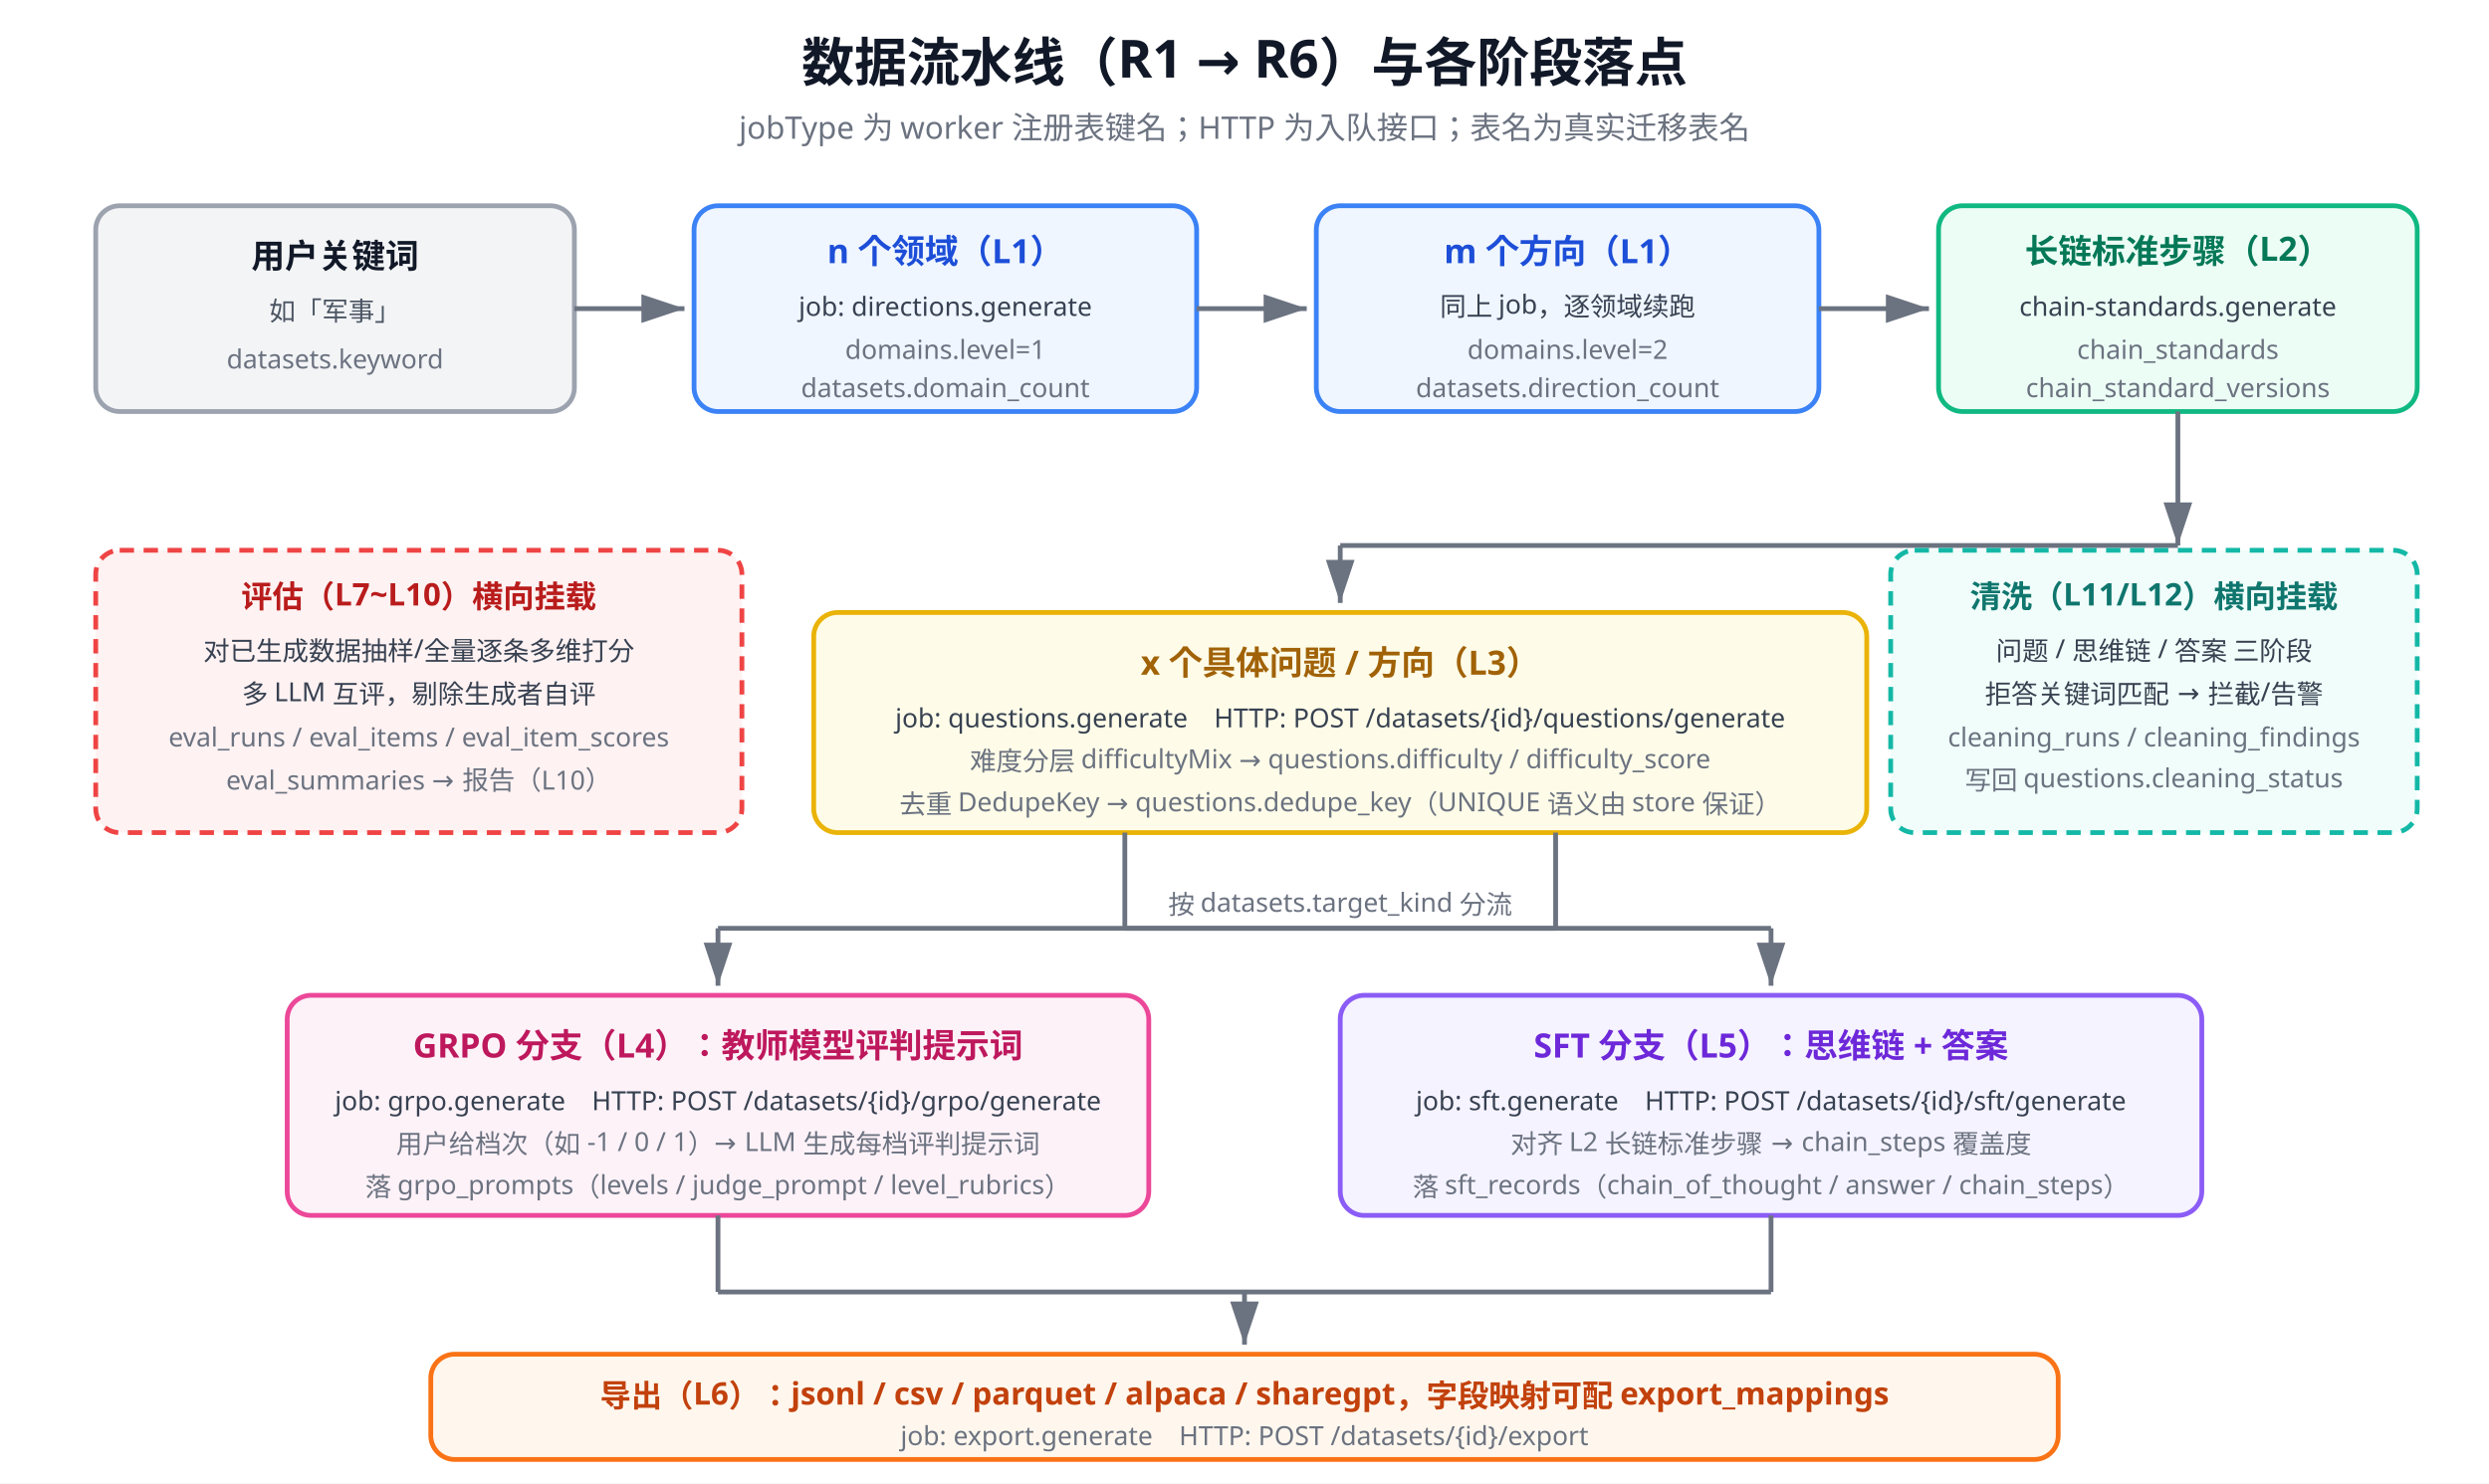
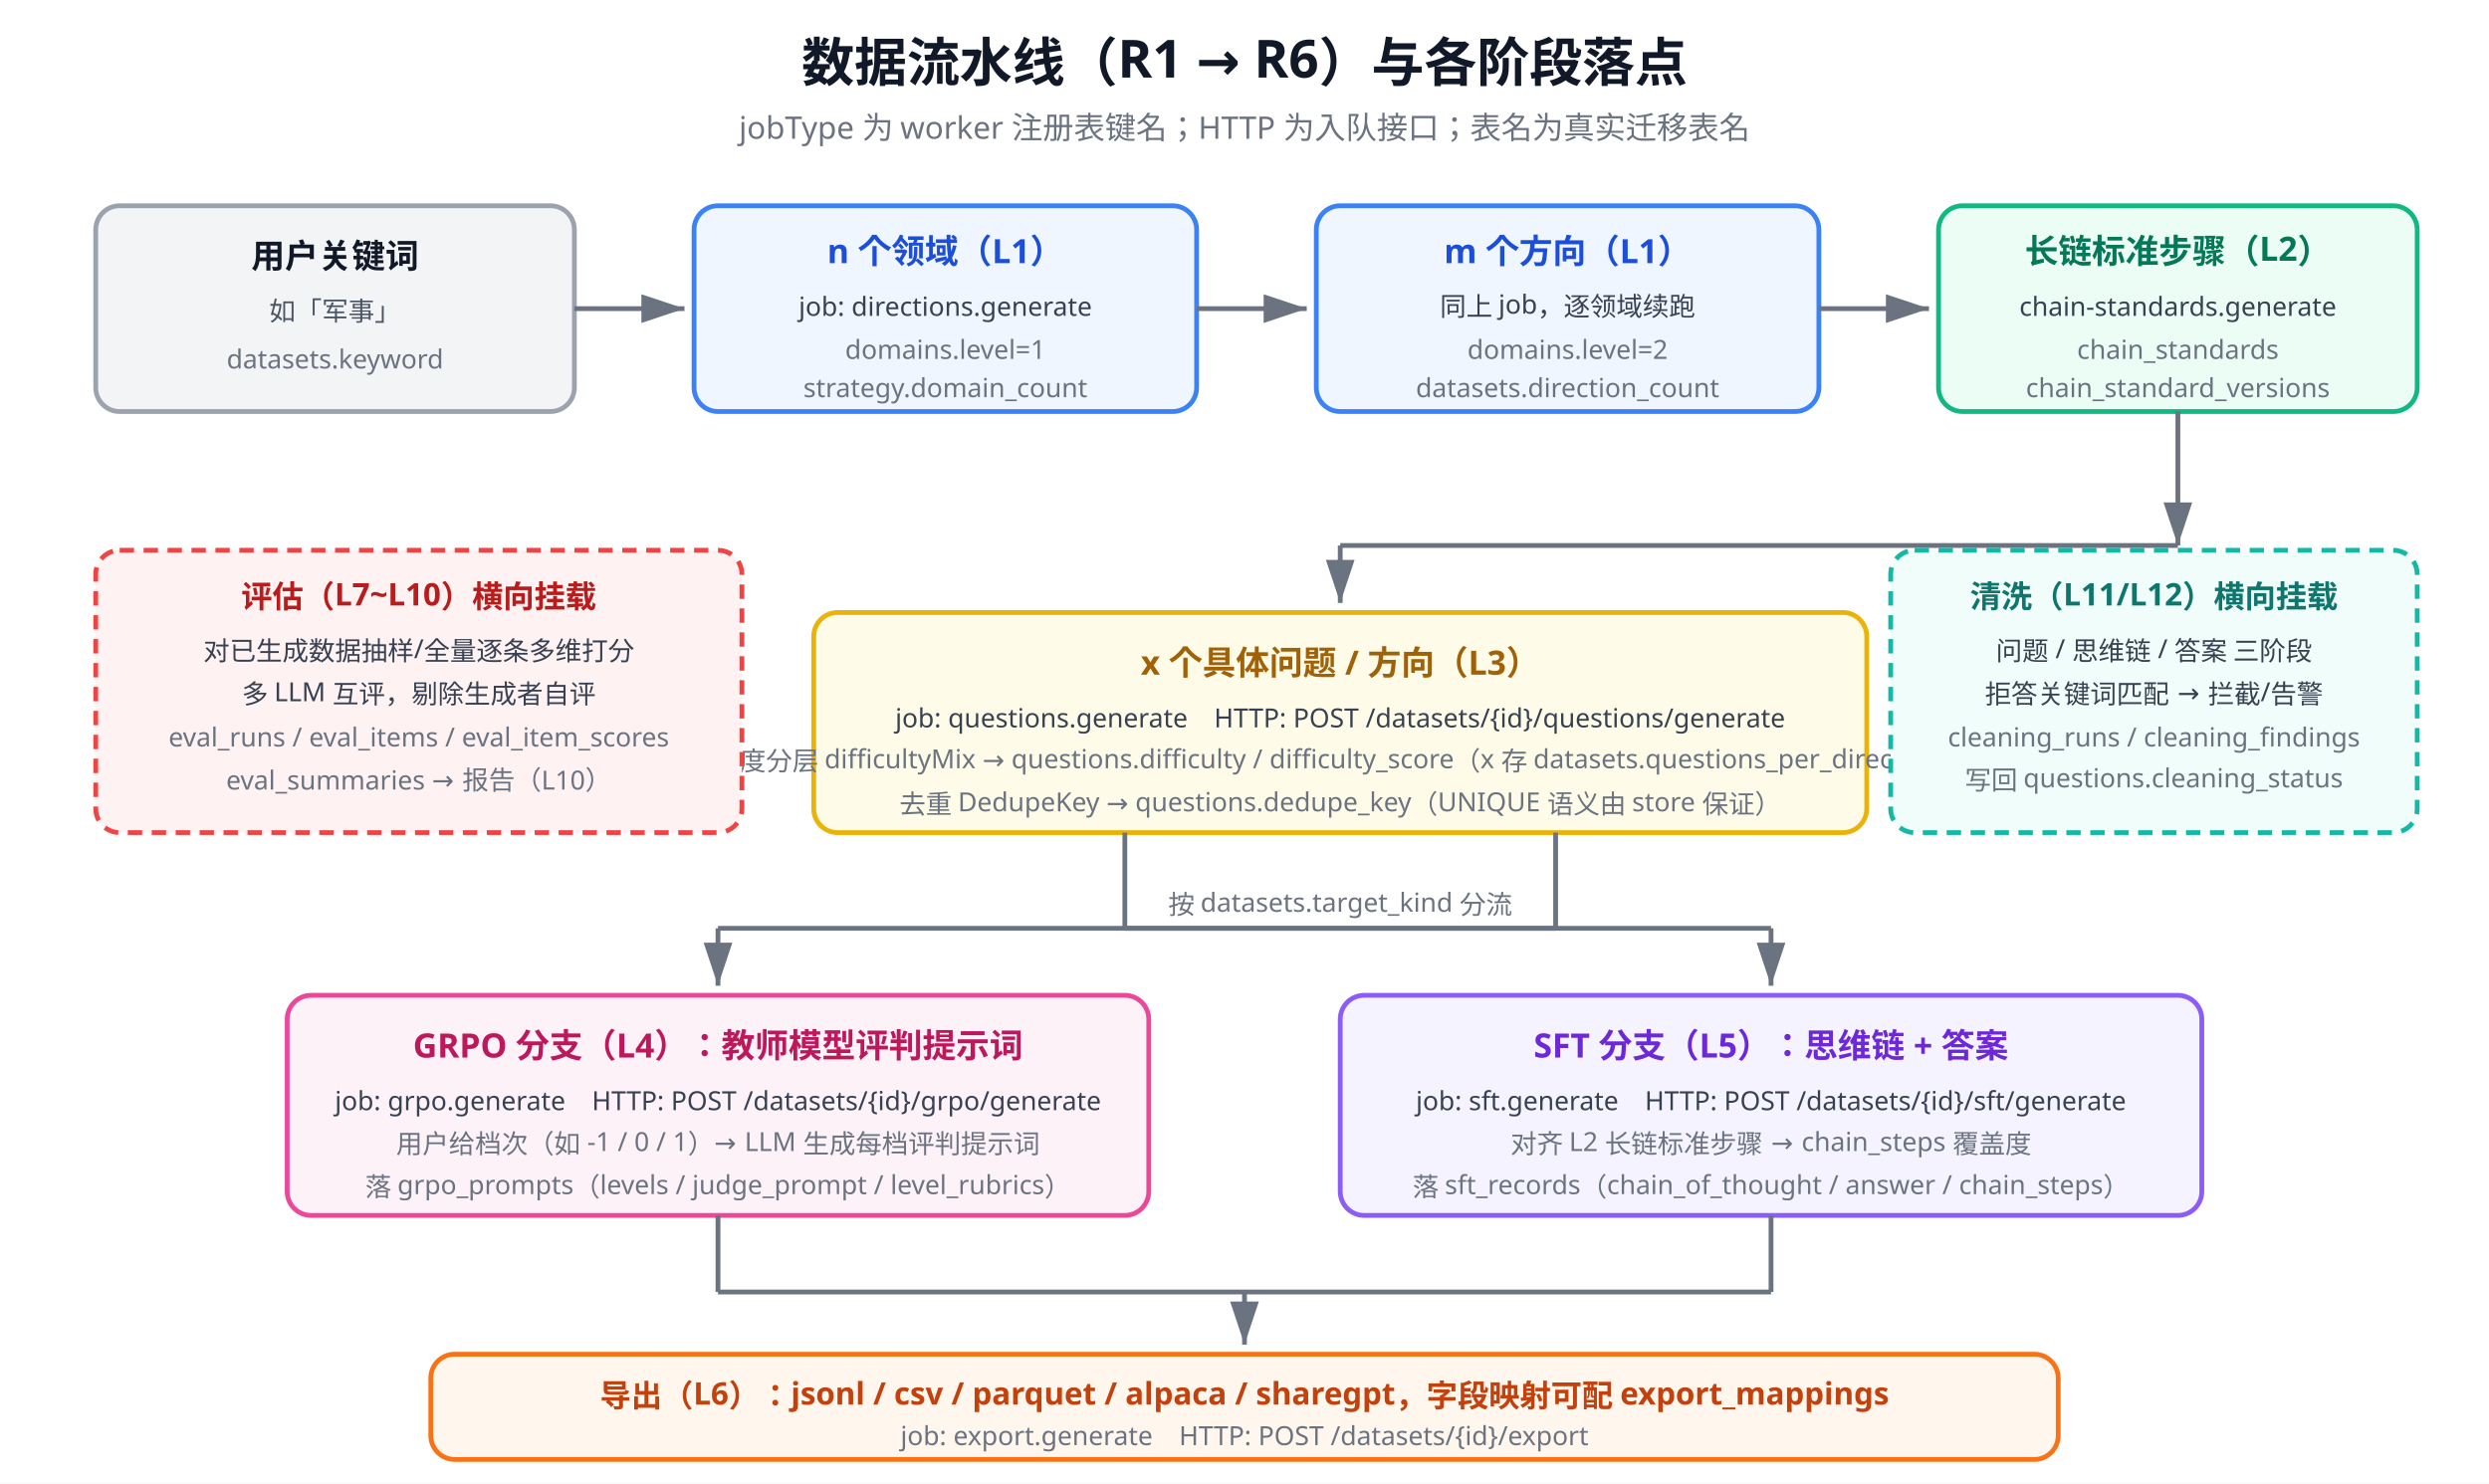
<svg xmlns="http://www.w3.org/2000/svg" viewBox="0 0 1040 620" width="1040" height="620" font-family="Segoe UI, PingFang SC, Microsoft YaHei, sans-serif">
  <rect x="0" y="0" width="1040" height="620" fill="#ffffff" />
  <text x="520" y="34" text-anchor="middle" font-size="22" font-weight="bold" fill="#111827">数据流水线（R1 → R6）与各阶段落点</text>
  <text x="520" y="58" text-anchor="middle" font-size="13" fill="#6b7280">jobType 为 worker 注册表键名；HTTP 为入队接口；表名为真实迁移表名</text>
  <defs>
    <marker id="arrow" markerWidth="10" markerHeight="10" refX="9" refY="3" orient="auto">
      <path d="M0,0 L0,6 L9,3 z" fill="#6b7280" />
    </marker>
  </defs>
  <rect x="40" y="86" width="200" height="86" rx="10" fill="#f3f4f6" stroke="#9ca3af" stroke-width="2" />
  <text x="140" y="112" text-anchor="middle" font-size="14" font-weight="bold" fill="#111827">用户关键词</text>
  <text x="140" y="134" text-anchor="middle" font-size="11" fill="#4b5563">如「军事」</text>
  <text x="140" y="154" text-anchor="middle" font-size="11" fill="#6b7280">datasets.keyword</text>
  <line x1="240" y1="129" x2="286" y2="129" stroke="#6b7280" stroke-width="2" marker-end="url(#arrow)" />
  <rect x="290" y="86" width="210" height="86" rx="10" fill="#eff6ff" stroke="#3b82f6" stroke-width="2" />
  <text x="395" y="110" text-anchor="middle" font-size="14" font-weight="bold" fill="#1d4ed8">n 个领域（L1）</text>
  <text x="395" y="132" text-anchor="middle" font-size="11" fill="#374151">job: directions.generate</text>
  <text x="395" y="150" text-anchor="middle" font-size="11" fill="#6b7280">domains.level=1</text>
-   <text x="395" y="166" text-anchor="middle" font-size="11" fill="#6b7280">datasets.domain_count</text>
+   <text x="395" y="166" text-anchor="middle" font-size="11" fill="#6b7280">strategy.domain_count</text>
  <line x1="500" y1="129" x2="546" y2="129" stroke="#6b7280" stroke-width="2" marker-end="url(#arrow)" />
  <rect x="550" y="86" width="210" height="86" rx="10" fill="#eff6ff" stroke="#3b82f6" stroke-width="2" />
  <text x="655" y="110" text-anchor="middle" font-size="14" font-weight="bold" fill="#1d4ed8">m 个方向（L1）</text>
  <text x="655" y="132" text-anchor="middle" font-size="11" fill="#374151">同上 job，逐领域续跑</text>
  <text x="655" y="150" text-anchor="middle" font-size="11" fill="#6b7280">domains.level=2</text>
  <text x="655" y="166" text-anchor="middle" font-size="11" fill="#6b7280">datasets.direction_count</text>
  <line x1="760" y1="129" x2="806" y2="129" stroke="#6b7280" stroke-width="2" marker-end="url(#arrow)" />
  <rect x="810" y="86" width="200" height="86" rx="10" fill="#ecfdf5" stroke="#10b981" stroke-width="2" />
  <text x="910" y="110" text-anchor="middle" font-size="14" font-weight="bold" fill="#047857">长链标准步骤（L2）</text>
  <text x="910" y="132" text-anchor="middle" font-size="11" fill="#374151">chain-standards.generate</text>
  <text x="910" y="150" text-anchor="middle" font-size="11" fill="#6b7280">chain_standards</text>
  <text x="910" y="166" text-anchor="middle" font-size="11" fill="#6b7280">chain_standard_versions</text>
  <line x1="910" y1="172" x2="910" y2="228" stroke="#6b7280" stroke-width="2" marker-end="url(#arrow)" />
  <line x1="910" y1="228" x2="560" y2="228" stroke="#6b7280" stroke-width="2" />
  <line x1="560" y1="228" x2="560" y2="252" stroke="#6b7280" stroke-width="2" marker-end="url(#arrow)" />
  <rect x="340" y="256" width="440" height="92" rx="10" fill="#fefce8" stroke="#eab308" stroke-width="2" />
  <text x="560" y="282" text-anchor="middle" font-size="14" font-weight="bold" fill="#a16207">x 个具体问题 / 方向（L3）</text>
  <text x="560" y="304" text-anchor="middle" font-size="11" fill="#374151">job: questions.generate　HTTP: POST /datasets/{id}/questions/generate</text>
-   <text x="560" y="322" text-anchor="middle" font-size="11" fill="#6b7280">难度分层 difficultyMix → questions.difficulty / difficulty_score</text>
+   <text x="560" y="322" text-anchor="middle" font-size="11" fill="#6b7280">难度分层 difficultyMix → questions.difficulty / difficulty_score（x 存 datasets.questions_per_direction）</text>
  <text x="560" y="340" text-anchor="middle" font-size="11" fill="#6b7280">去重 DedupeKey → questions.dedupe_key（UNIQUE 语义由 store 保证）</text>
  <line x1="470" y1="348" x2="470" y2="388" stroke="#6b7280" stroke-width="2" />
  <line x1="650" y1="348" x2="650" y2="388" stroke="#6b7280" stroke-width="2" />
  <line x1="470" y1="388" x2="650" y2="388" stroke="#6b7280" stroke-width="2" />
  <line x1="300" y1="388" x2="740" y2="388" stroke="#6b7280" stroke-width="2" />
  <line x1="300" y1="388" x2="300" y2="412" stroke="#6b7280" stroke-width="2" marker-end="url(#arrow)" />
  <line x1="740" y1="388" x2="740" y2="412" stroke="#6b7280" stroke-width="2" marker-end="url(#arrow)" />
  <text x="560" y="382" text-anchor="middle" font-size="11" fill="#6b7280">按 datasets.target_kind 分流</text>
  <rect x="120" y="416" width="360" height="92" rx="10" fill="#fdf2f8" stroke="#ec4899" stroke-width="2" />
  <text x="300" y="442" text-anchor="middle" font-size="14" font-weight="bold" fill="#be185d">GRPO 分支（L4）：教师模型评判提示词</text>
  <text x="300" y="464" text-anchor="middle" font-size="11" fill="#374151">job: grpo.generate　HTTP: POST /datasets/{id}/grpo/generate</text>
  <text x="300" y="482" text-anchor="middle" font-size="11" fill="#6b7280">用户给档次（如 -1 / 0 / 1）→ LLM 生成每档评判提示词</text>
  <text x="300" y="500" text-anchor="middle" font-size="11" fill="#6b7280">落 grpo_prompts（levels / judge_prompt / level_rubrics）</text>
  <rect x="560" y="416" width="360" height="92" rx="10" fill="#f5f3ff" stroke="#8b5cf6" stroke-width="2" />
  <text x="740" y="442" text-anchor="middle" font-size="14" font-weight="bold" fill="#6d28d9">SFT 分支（L5）：思维链 + 答案</text>
  <text x="740" y="464" text-anchor="middle" font-size="11" fill="#374151">job: sft.generate　HTTP: POST /datasets/{id}/sft/generate</text>
  <text x="740" y="482" text-anchor="middle" font-size="11" fill="#6b7280">对齐 L2 长链标准步骤 → chain_steps 覆盖度</text>
  <text x="740" y="500" text-anchor="middle" font-size="11" fill="#6b7280">落 sft_records（chain_of_thought / answer / chain_steps）</text>
  <line x1="300" y1="508" x2="300" y2="540" stroke="#6b7280" stroke-width="2" />
  <line x1="740" y1="508" x2="740" y2="540" stroke="#6b7280" stroke-width="2" />
  <line x1="300" y1="540" x2="740" y2="540" stroke="#6b7280" stroke-width="2" />
  <line x1="520" y1="540" x2="520" y2="562" stroke="#6b7280" stroke-width="2" marker-end="url(#arrow)" />
  <rect x="180" y="566" width="680" height="44" rx="10" fill="#fff7ed" stroke="#f97316" stroke-width="2" />
  <text x="520" y="588" text-anchor="middle" font-size="13" font-weight="bold" fill="#c2410c">导出（L6）：jsonl / csv / parquet / alpaca / sharegpt，字段映射可配 export_mappings</text>
  <text x="520" y="604" text-anchor="middle" font-size="11" fill="#6b7280">job: export.generate　HTTP: POST /datasets/{id}/export</text>
  <rect x="40" y="230" width="270" height="118" rx="10" fill="#fef2f2" stroke="#ef4444" stroke-width="2" stroke-dasharray="6 4" />
  <text x="175" y="254" text-anchor="middle" font-size="13" font-weight="bold" fill="#b91c1c">评估（L7~L10）横向挂载</text>
  <text x="175" y="276" text-anchor="middle" font-size="11" fill="#374151">对已生成数据抽样/全量逐条多维打分</text>
  <text x="175" y="294" text-anchor="middle" font-size="11" fill="#374151">多 LLM 互评，剔除生成者自评</text>
  <text x="175" y="312" text-anchor="middle" font-size="11" fill="#6b7280">eval_runs / eval_items / eval_item_scores</text>
  <text x="175" y="330" text-anchor="middle" font-size="11" fill="#6b7280">eval_summaries → 报告（L10）</text>
  <rect x="790" y="230" width="220" height="118" rx="10" fill="#f0fdfa" stroke="#14b8a6" stroke-width="2" stroke-dasharray="6 4" />
  <text x="900" y="254" text-anchor="middle" font-size="13" font-weight="bold" fill="#0f766e">清洗（L11/L12）横向挂载</text>
  <text x="900" y="276" text-anchor="middle" font-size="11" fill="#374151">问题 / 思维链 / 答案 三阶段</text>
  <text x="900" y="294" text-anchor="middle" font-size="11" fill="#374151">拒答关键词匹配 → 拦截/告警</text>
  <text x="900" y="312" text-anchor="middle" font-size="11" fill="#6b7280">cleaning_runs / cleaning_findings</text>
  <text x="900" y="330" text-anchor="middle" font-size="11" fill="#6b7280">写回 questions.cleaning_status</text>
</svg>
